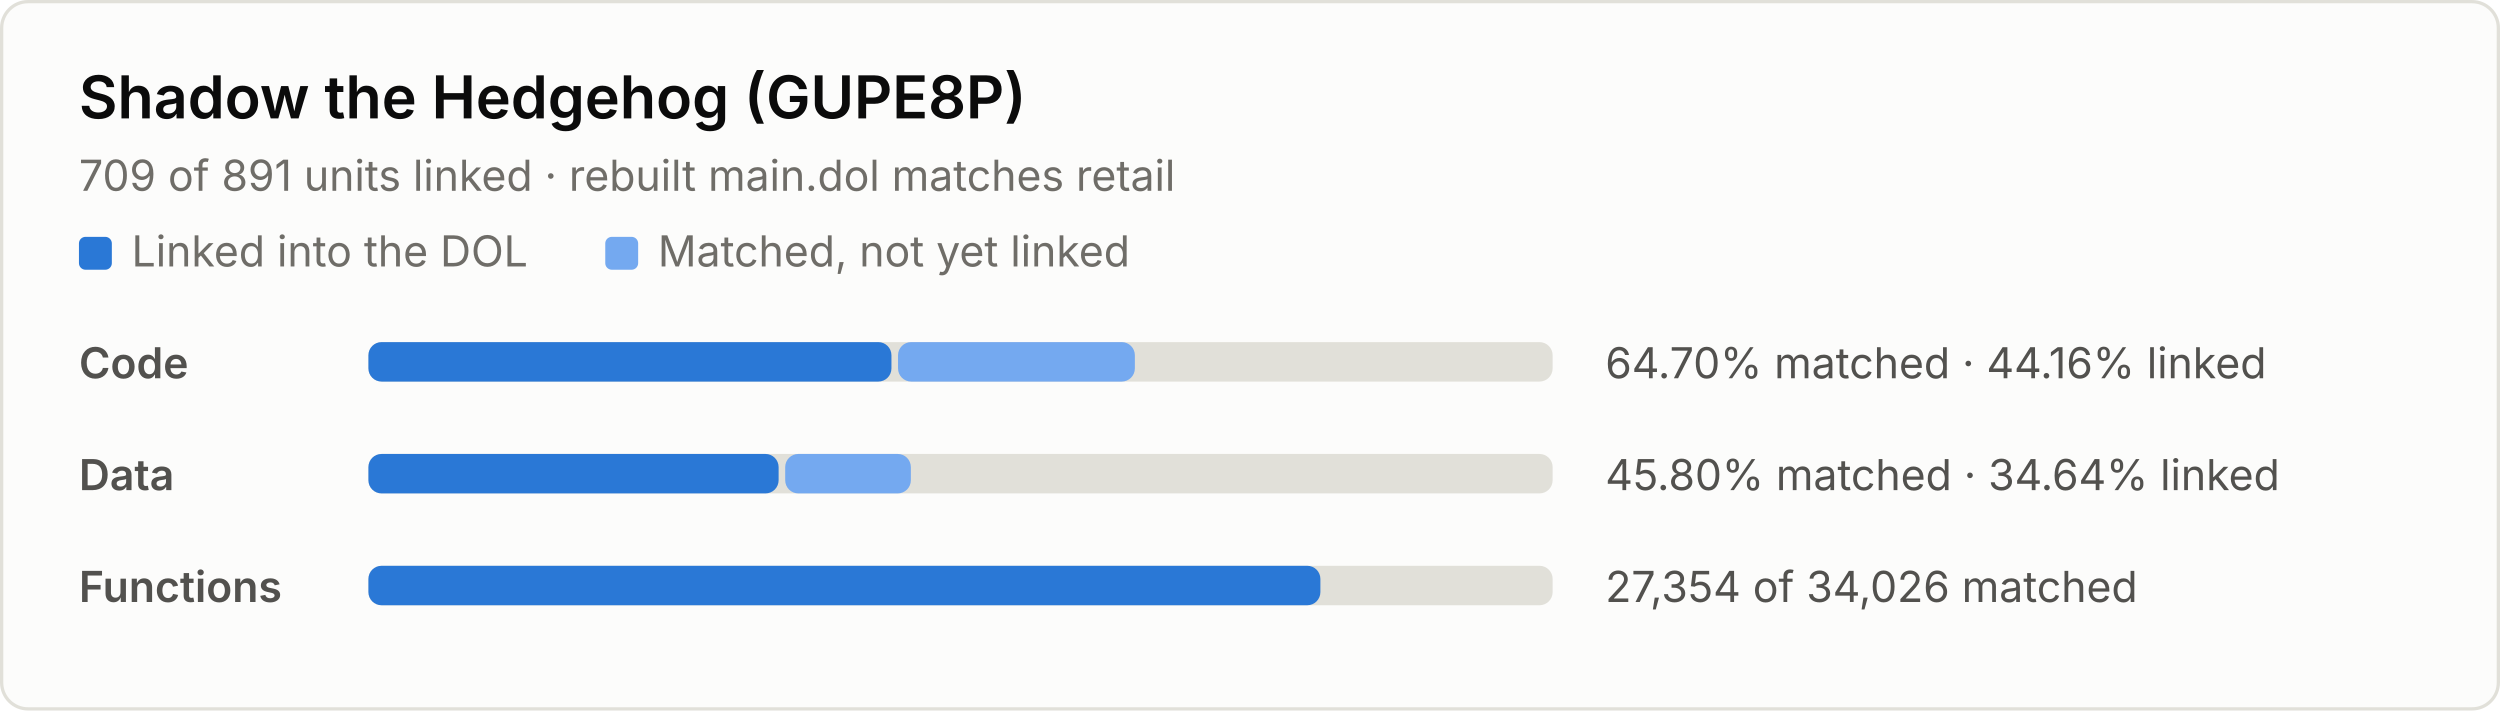
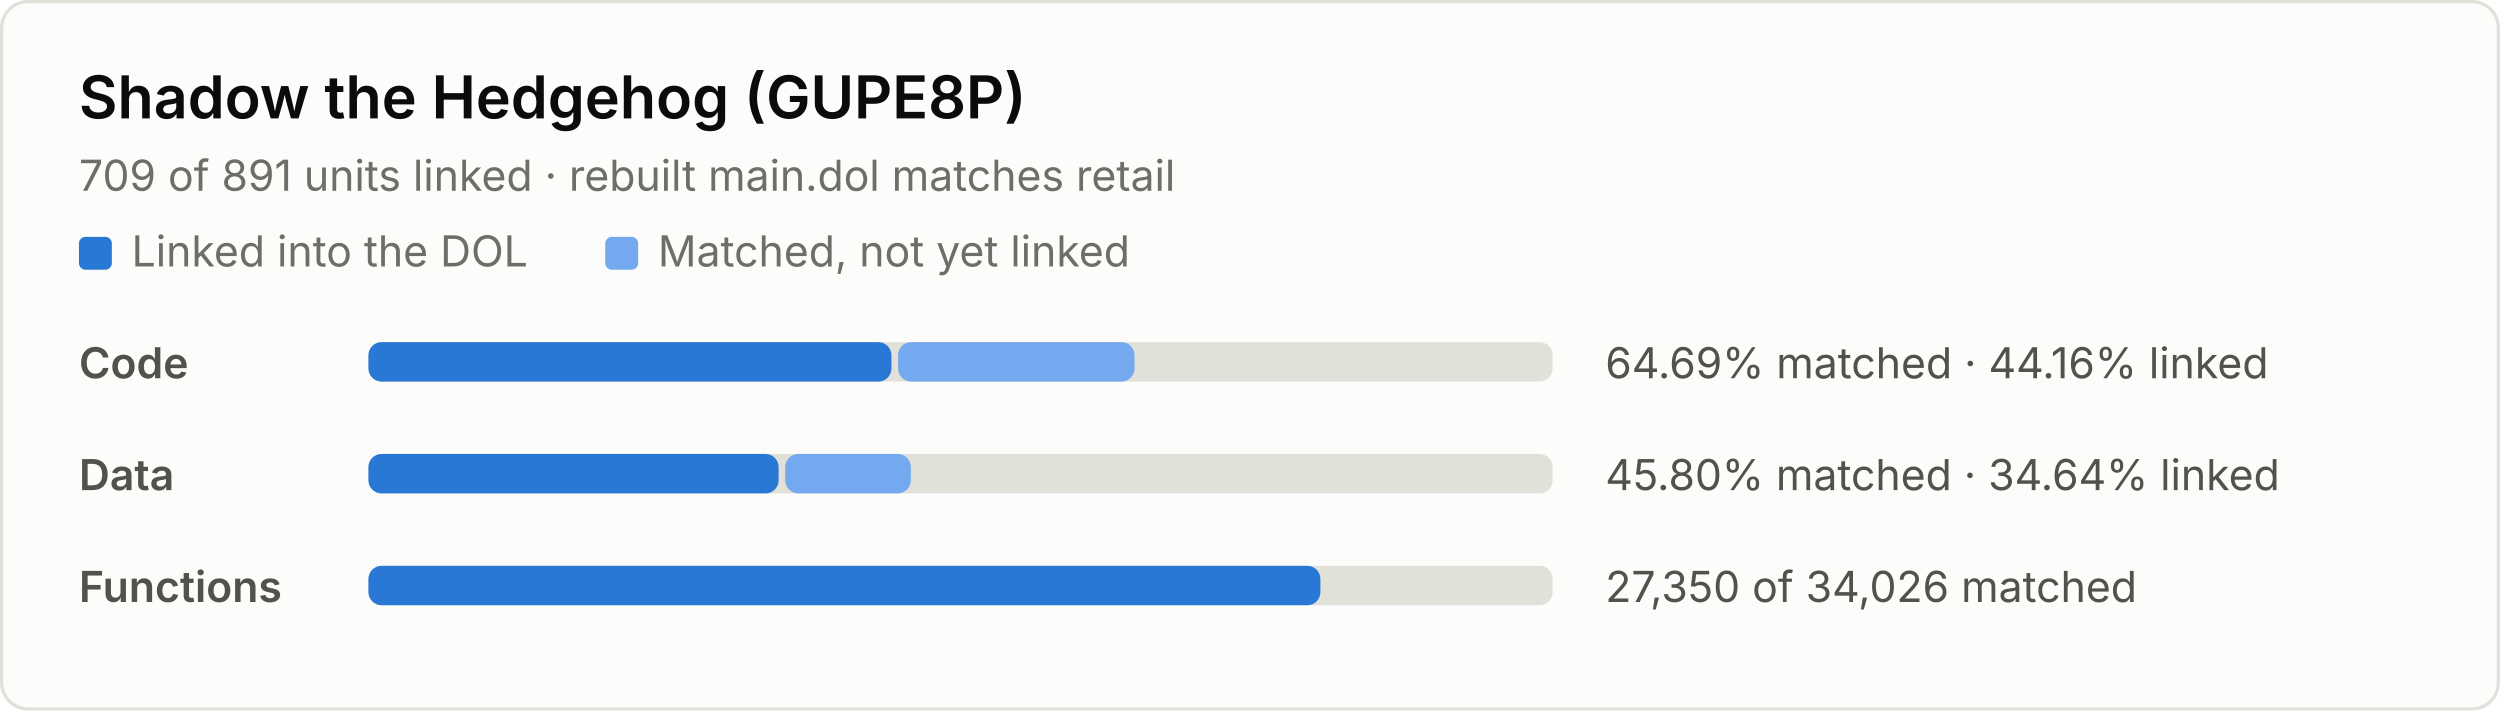
- <svg xmlns="http://www.w3.org/2000/svg" width="760" height="216" viewBox="0 0 760 216" role="img" aria-label="Decompilation progress: 64.70% of code matched, 44.16% linked">
+ <svg xmlns="http://www.w3.org/2000/svg" width="760" height="216" viewBox="0 0 760 216" role="img" aria-label="Decompilation progress: 64.69% of code matched, 44.16% linked">
  <style>
.bg { fill: #fcfcfb; stroke: #e1e0d9; }
.title { fill: #0b0b0b; font: 600 18px system-ui, -apple-system, "Segoe UI", sans-serif; }
.sub, .label, .nums, .key { font: 13px system-ui, -apple-system, "Segoe UI", sans-serif; }
.sub, .key { fill: #6f6d68; }
.label { fill: #52514e; font-weight: 600; }
.nums { fill: #52514e; font-variant-numeric: tabular-nums; }
.track { fill: #e1e0d9; }
.linked { fill: #2a78d6; }
.matched { fill: #74a9f0; }
@media (prefers-color-scheme: dark) {
  .bg { fill: #1a1a19; stroke: #2c2c2a; }
  .title { fill: #f0efec; }
  .sub, .key { fill: #9a988f; }
  .label, .nums { fill: #c3c2b7; }
  .track { fill: #2c2c2a; }
  .linked { fill: #4a94ec; }
  .matched { fill: #2260b0; }
}
</style>
  <rect class="bg" x="0.5" y="0.5" width="759" height="215" rx="8" />
  <text class="title" x="24" y="36">Shadow the Hedgehog (GUPE8P)</text>
  <text class="sub" x="24" y="58">709 of 891 units linked · rebuilt main.dol matches retail</text>
  <rect class="linked" x="24" y="72" width="10" height="10" rx="2" />
  <text class="key" x="40" y="81">Linked into the DOL</text>
  <rect class="matched" x="184" y="72" width="10" height="10" rx="2" />
  <text class="key" x="200" y="81">Matched, not yet linked</text>
  <text class="label" x="24" y="115">Code</text>
  <rect class="track" x="112" y="104" width="360" height="12" rx="4" />
  <rect class="linked" x="112" y="104" width="159.0" height="12" rx="4" />
-   <rect class="matched" x="273.0" y="104" width="72.0" height="12" rx="4" />
-   <text class="nums" x="488" y="115">64.70% matched · 44.16% linked</text>
+   <rect class="matched" x="273.0" y="104" width="71.9" height="12" rx="4" />
+   <text class="nums" x="488" y="115">64.69% matched · 44.16% linked</text>
  <text class="label" x="24" y="149">Data</text>
  <rect class="track" x="112" y="138" width="360" height="12" rx="4" />
  <rect class="linked" x="112" y="138" width="124.7" height="12" rx="4" />
  <rect class="matched" x="238.7" y="138" width="38.2" height="12" rx="4" />
  <text class="nums" x="488" y="149">45.80% matched · 34.64% linked</text>
  <text class="label" x="24" y="183">Functions</text>
  <rect class="track" x="112" y="172" width="360" height="12" rx="4" />
  <rect class="linked" x="112" y="172" width="289.4" height="12" rx="4" />
-   <text class="nums" x="488" y="183">27,354 of 34,026 matched</text>
+   <text class="nums" x="488" y="183">27,350 of 34,026 matched</text>
</svg>
